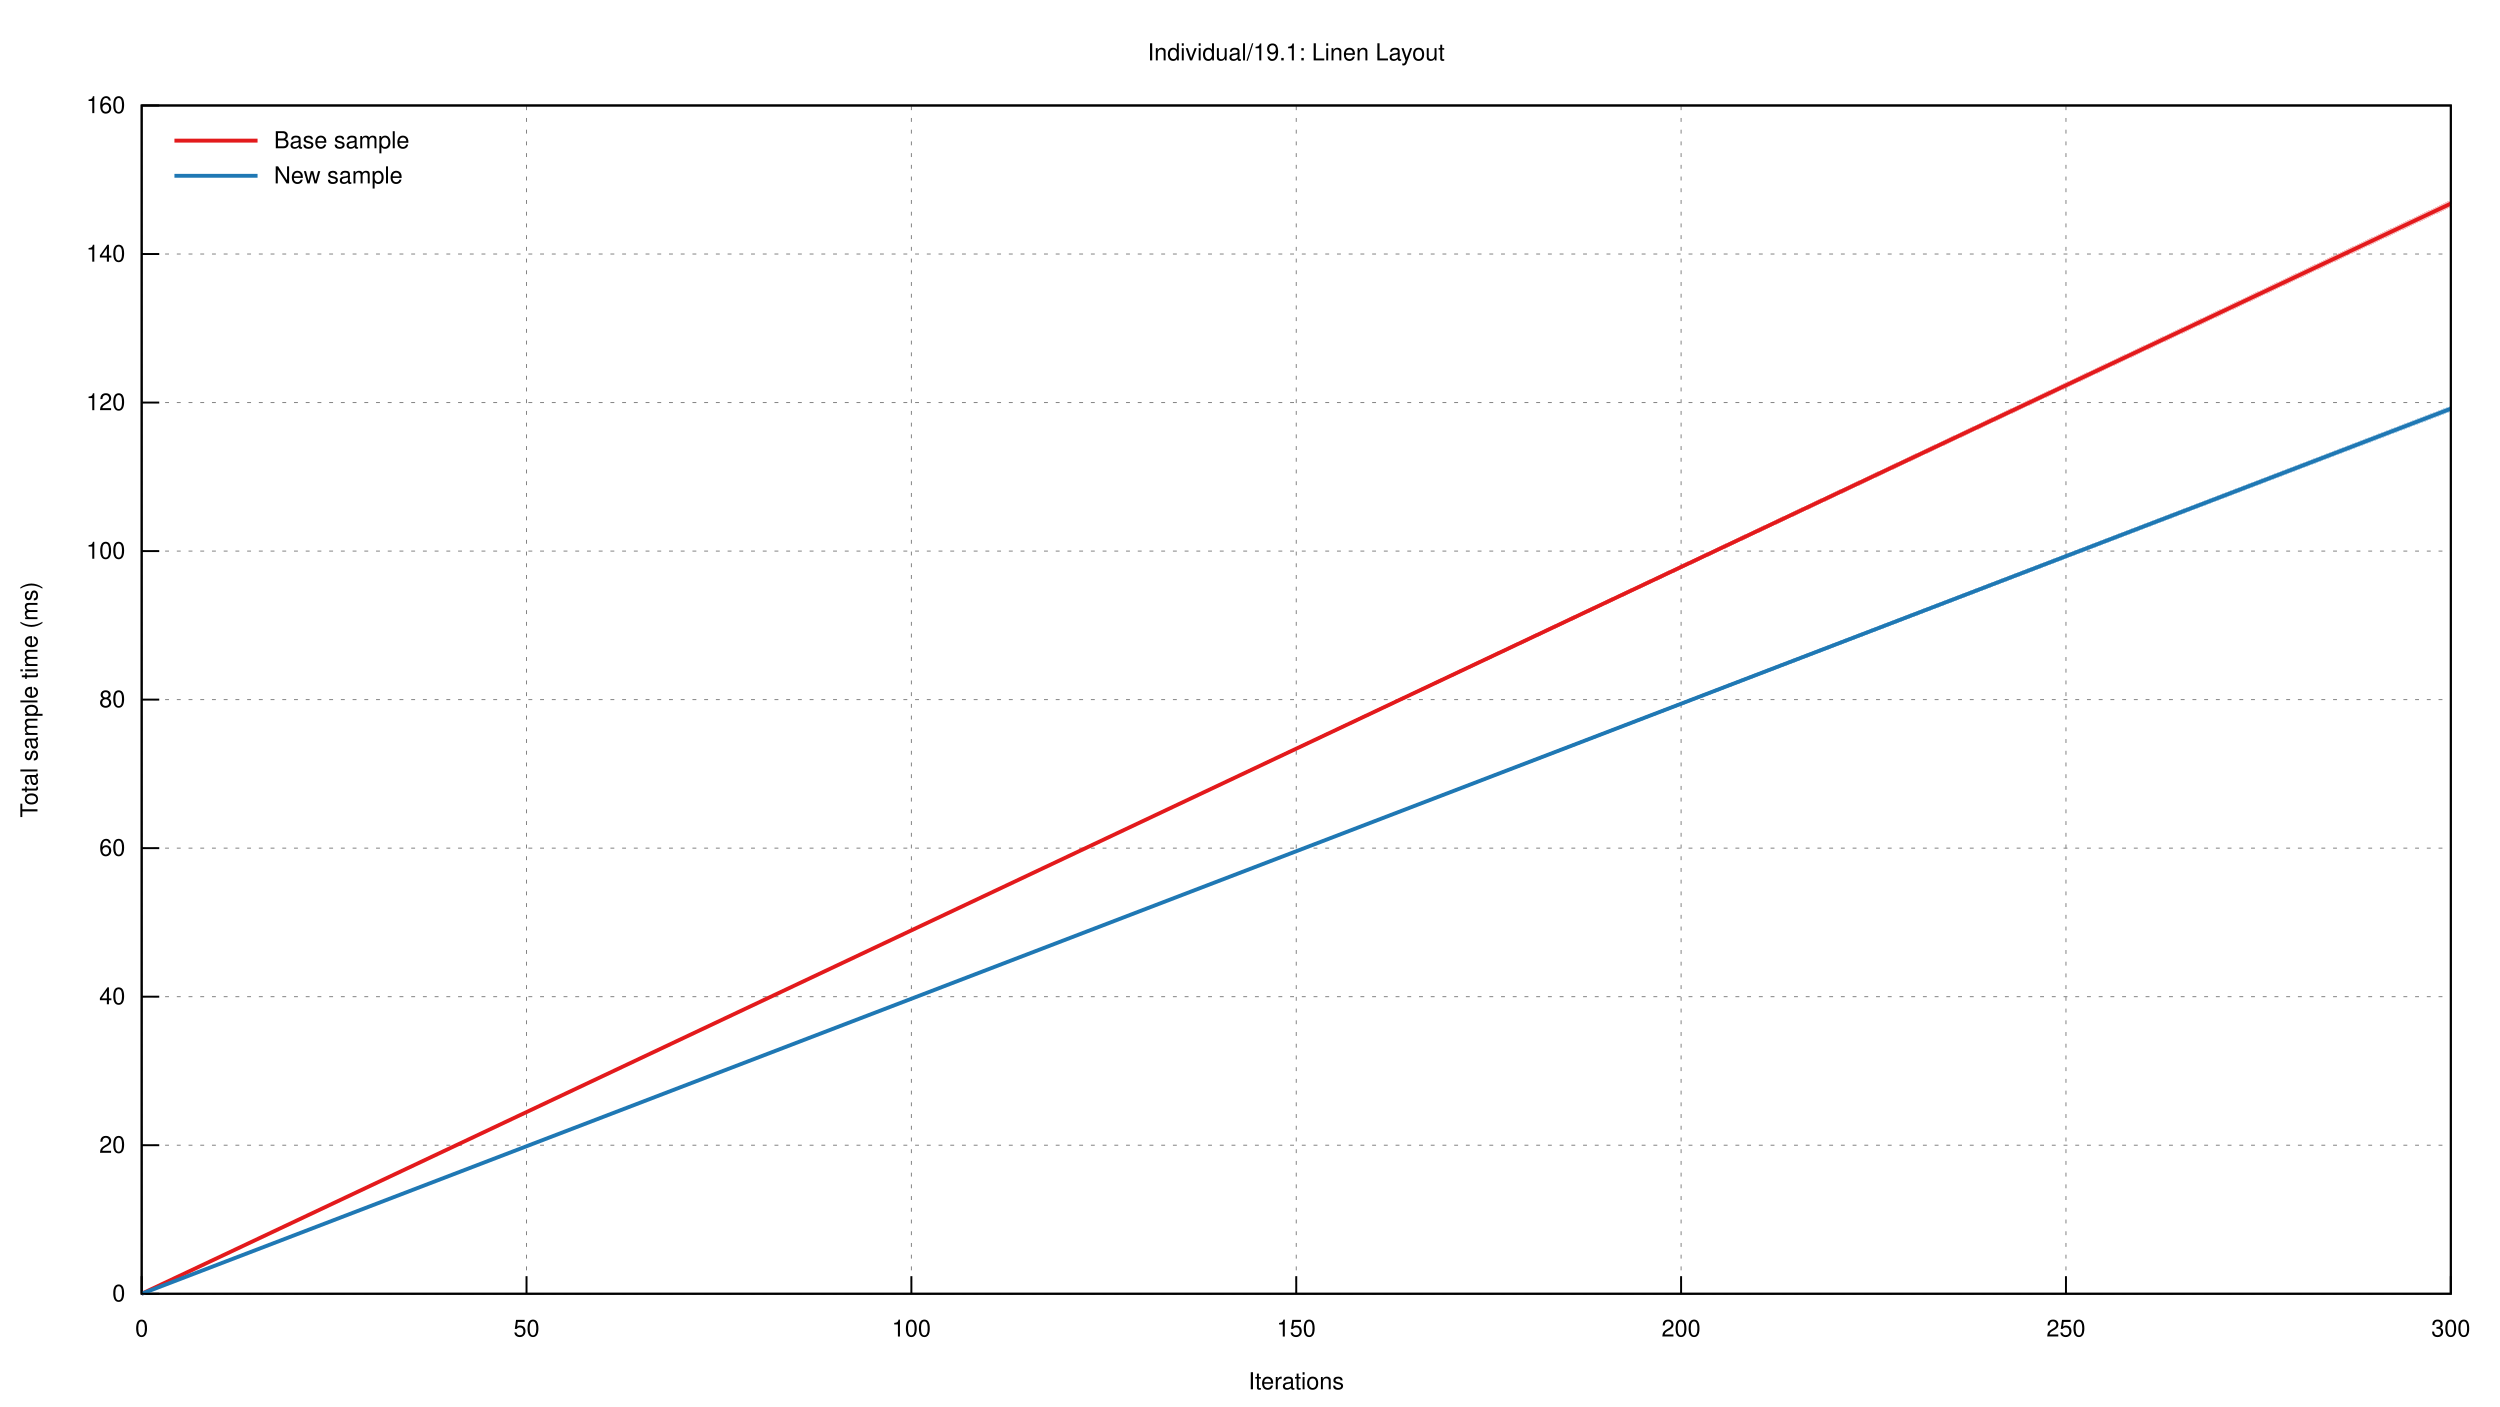
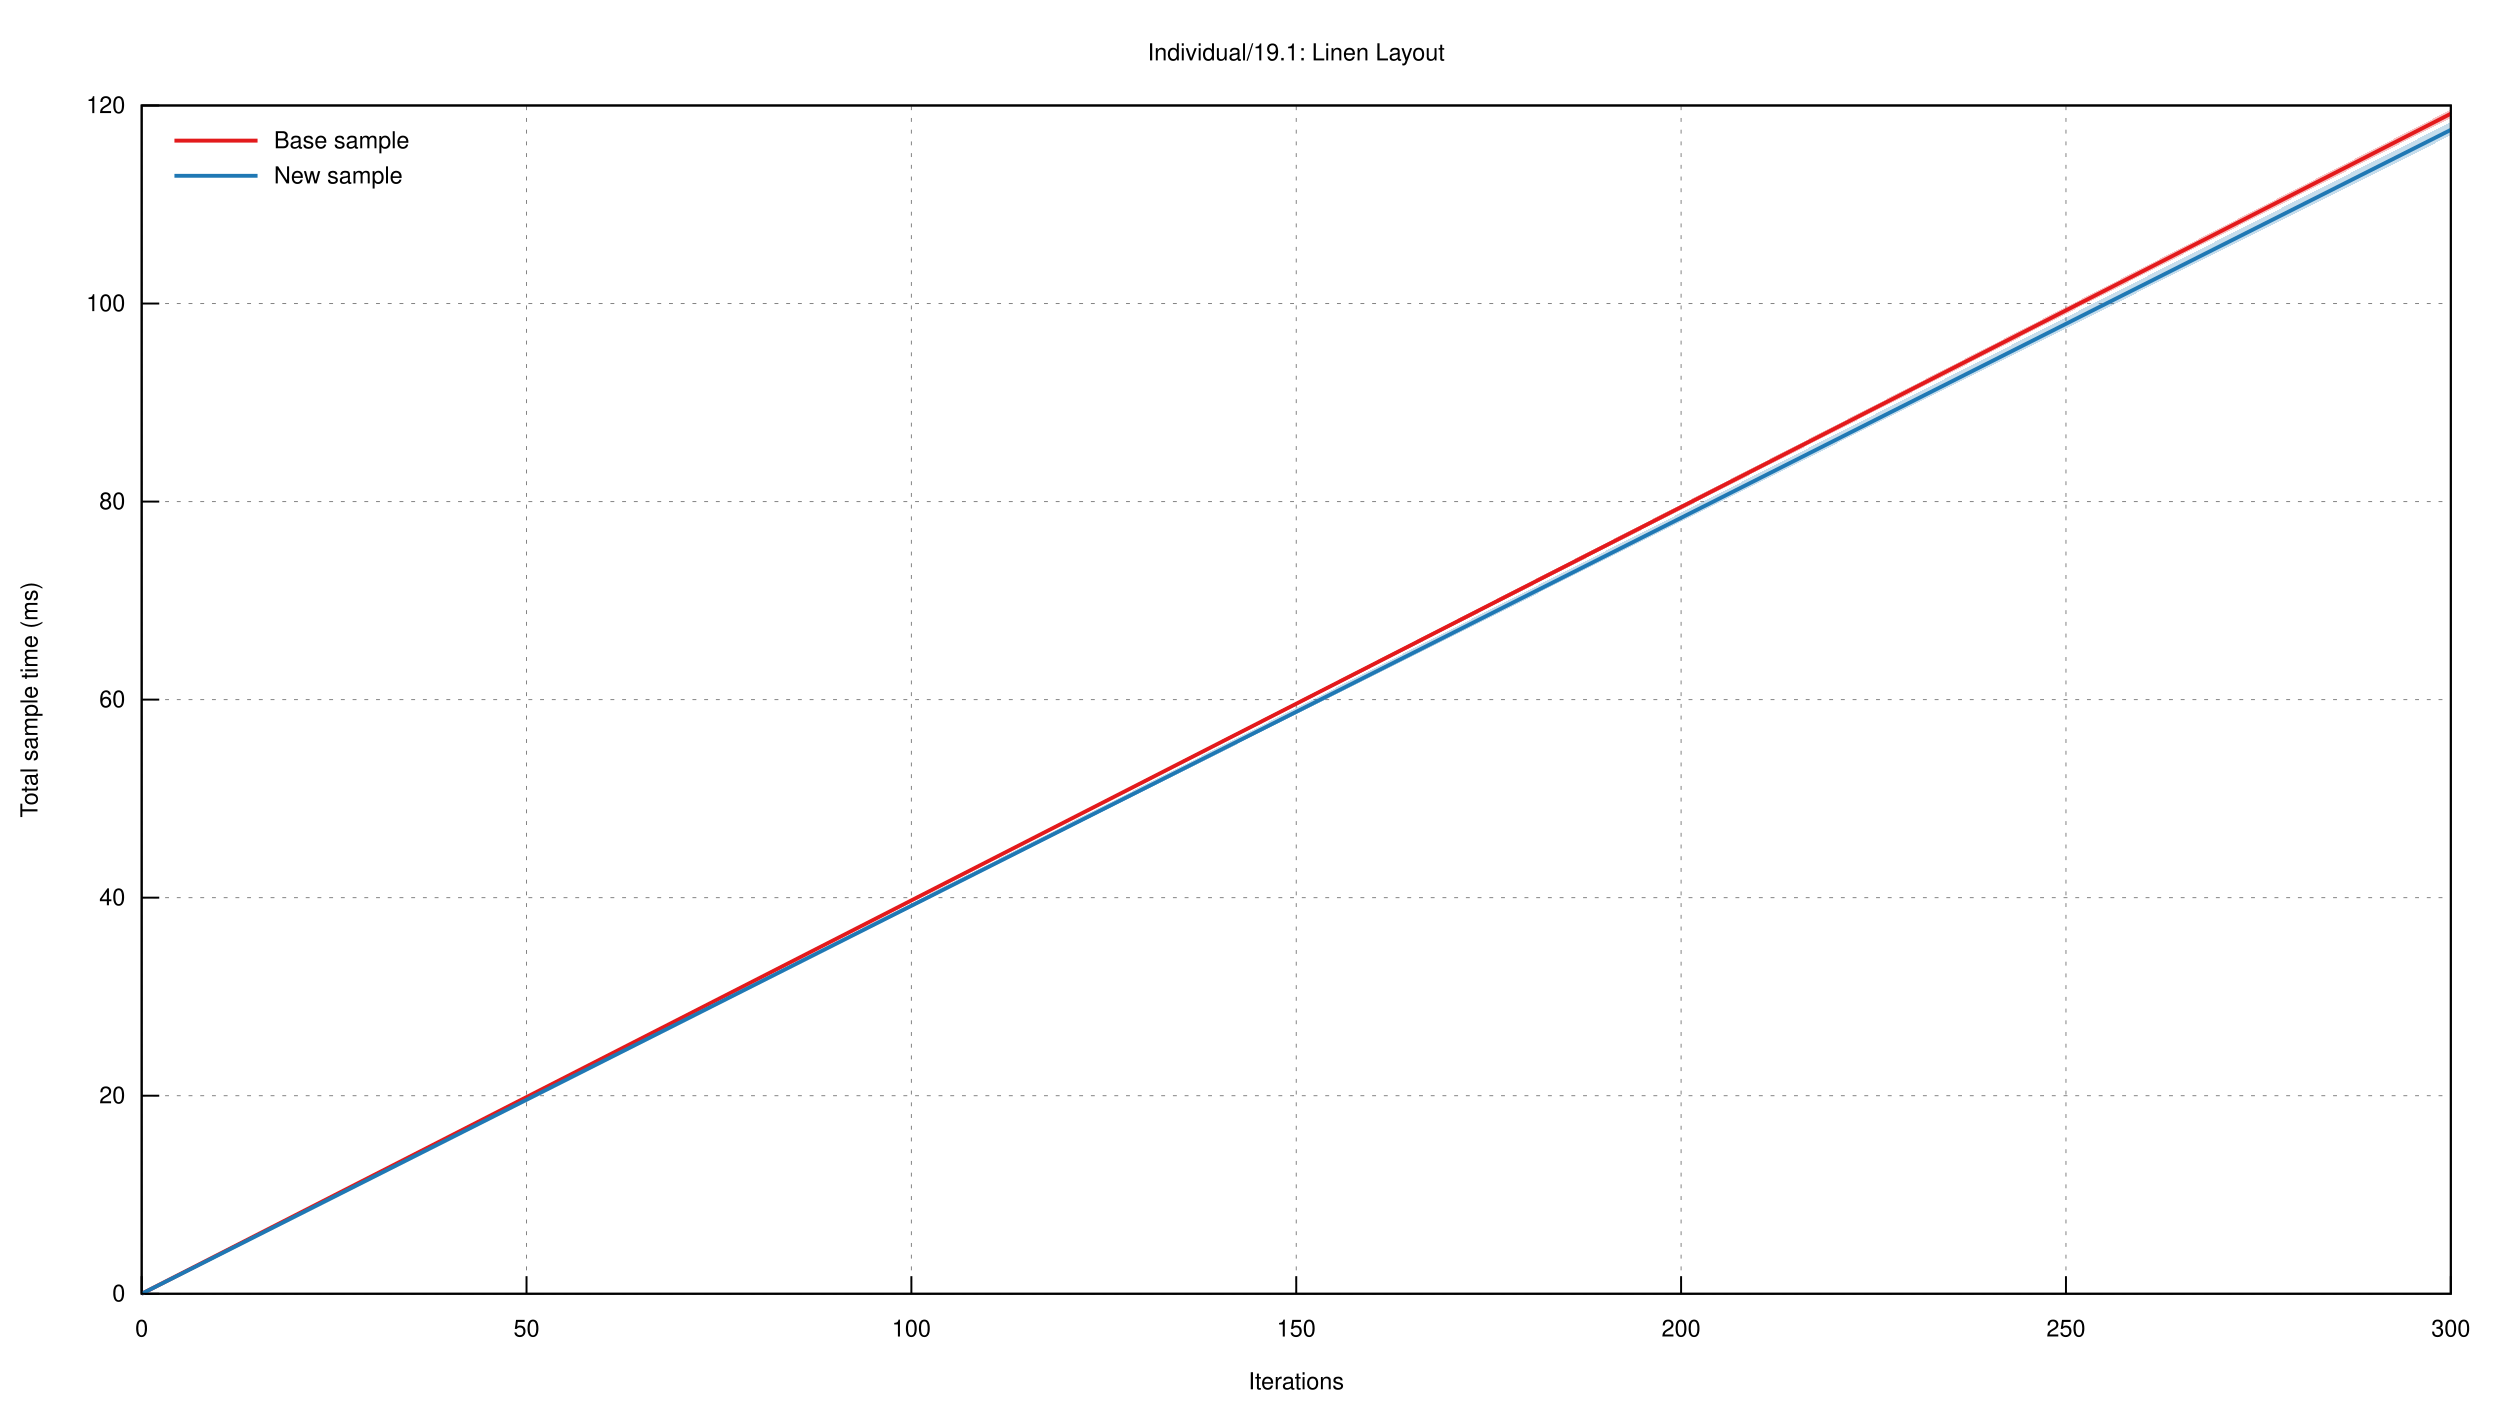
<svg xmlns="http://www.w3.org/2000/svg" xmlns:xlink="http://www.w3.org/1999/xlink" viewBox="0 0 1280 720">
  <g id="gnuplot_canvas">
    <rect x="0" y="0" width="1280" height="720" fill="none" />
    <defs>
      <circle id="gpDot" r="0.5" stroke-width="0.5" stroke="currentColor" />
      <path id="gpPt0" stroke-width="0.222" stroke="currentColor" d="M-1,0 h2 M0,-1 v2" />
      <path id="gpPt1" stroke-width="0.222" stroke="currentColor" d="M-1,-1 L1,1 M1,-1 L-1,1" />
      <path id="gpPt2" stroke-width="0.222" stroke="currentColor" d="M-1,0 L1,0 M0,-1 L0,1 M-1,-1 L1,1 M-1,1 L1,-1" />
      <rect id="gpPt3" stroke-width="0.222" stroke="currentColor" x="-1" y="-1" width="2" height="2" />
      <rect id="gpPt4" stroke-width="0.222" stroke="currentColor" fill="currentColor" x="-1" y="-1" width="2" height="2" />
      <circle id="gpPt5" stroke-width="0.222" stroke="currentColor" cx="0" cy="0" r="1" />
      <use xlink:href="#gpPt5" id="gpPt6" fill="currentColor" stroke="none" />
      <path id="gpPt7" stroke-width="0.222" stroke="currentColor" d="M0,-1.33 L-1.33,0.67 L1.33,0.67 z" />
      <use xlink:href="#gpPt7" id="gpPt8" fill="currentColor" stroke="none" />
      <use xlink:href="#gpPt7" id="gpPt9" stroke="currentColor" transform="rotate(180)" />
      <use xlink:href="#gpPt9" id="gpPt10" fill="currentColor" stroke="none" />
      <use xlink:href="#gpPt3" id="gpPt11" stroke="currentColor" transform="rotate(45)" />
      <use xlink:href="#gpPt11" id="gpPt12" fill="currentColor" stroke="none" />
      <path id="gpPt13" stroke-width="0.222" stroke="currentColor" d="M0,1.330 L1.265,0.411 L0.782,-1.067 L-0.782,-1.076 L-1.265,0.411 z" />
      <use xlink:href="#gpPt13" id="gpPt14" fill="currentColor" stroke="none" />
      <filter id="textbox" filterUnits="objectBoundingBox" x="0" y="0" height="1" width="1">
        <feFlood flood-color="white" flood-opacity="1" result="bgnd" />
        <feComposite in="SourceGraphic" in2="bgnd" operator="atop" />
      </filter>
      <filter id="greybox" filterUnits="objectBoundingBox" x="0" y="0" height="1" width="1">
        <feFlood flood-color="lightgrey" flood-opacity="1" result="grey" />
        <feComposite in="SourceGraphic" in2="grey" operator="atop" />
      </filter>
    </defs>
    <g fill="none" color="white" stroke="currentColor" stroke-width="1.00" stroke-linecap="butt" stroke-linejoin="miter">
</g>
    <g fill="none" color="black" stroke="currentColor" stroke-width="1.00" stroke-linecap="butt" stroke-linejoin="miter">
</g>
    <g fill="none" color="black" stroke="black" stroke-width="0.50" stroke-linecap="butt" stroke-linejoin="miter">
</g>
    <g fill="none" color="gray" stroke="currentColor" stroke-width="0.50" stroke-linecap="butt" stroke-linejoin="miter">
      <path stroke="gray" stroke-dasharray="2,4" class="gridline" d="M72.53,662.40 L1254.82,662.40  " />
    </g>
    <g fill="none" color="gray" stroke="gray" stroke-width="1.00" stroke-linecap="butt" stroke-linejoin="miter">
</g>
    <g fill="none" color="black" stroke="currentColor" stroke-width="1.00" stroke-linecap="butt" stroke-linejoin="miter">
      <path stroke="black" d="M72.53,662.40 L81.53,662.40  " />
      <g transform="translate(64.14,666.30)" stroke="none" fill="black" font-family="Helvetica" font-size="12.00" text-anchor="end">
        <text>
          <tspan font-family="Helvetica"> 0</tspan>
        </text>
      </g>
    </g>
    <g fill="none" color="black" stroke="currentColor" stroke-width="1.00" stroke-linecap="butt" stroke-linejoin="miter">
</g>
    <g fill="none" color="black" stroke="black" stroke-width="0.50" stroke-linecap="butt" stroke-linejoin="miter">
</g>
    <g fill="none" color="gray" stroke="currentColor" stroke-width="0.50" stroke-linecap="butt" stroke-linejoin="miter">
-       <path stroke="gray" stroke-dasharray="2,4" class="gridline" d="M72.53,586.35 L1254.82,586.35  " />
-     </g>
-     <g fill="none" color="gray" stroke="gray" stroke-width="1.00" stroke-linecap="butt" stroke-linejoin="miter">
- </g>
-     <g fill="none" color="black" stroke="currentColor" stroke-width="1.00" stroke-linecap="butt" stroke-linejoin="miter">
-       <path stroke="black" d="M72.53,586.35 L81.53,586.35  " />
-       <g transform="translate(64.14,590.25)" stroke="none" fill="black" font-family="Helvetica" font-size="12.00" text-anchor="end">
+       <path stroke="gray" stroke-dasharray="2,4" class="gridline" d="M72.53,561.00 L1254.82,561.00  " />
+     </g>
+     <g fill="none" color="gray" stroke="gray" stroke-width="1.00" stroke-linecap="butt" stroke-linejoin="miter">
+ </g>
+     <g fill="none" color="black" stroke="currentColor" stroke-width="1.00" stroke-linecap="butt" stroke-linejoin="miter">
+       <path stroke="black" d="M72.53,561.00 L81.53,561.00  " />
+       <g transform="translate(64.14,564.90)" stroke="none" fill="black" font-family="Helvetica" font-size="12.00" text-anchor="end">
        <text>
          <tspan font-family="Helvetica"> 20</tspan>
        </text>
      </g>
    </g>
    <g fill="none" color="black" stroke="currentColor" stroke-width="1.00" stroke-linecap="butt" stroke-linejoin="miter">
</g>
    <g fill="none" color="black" stroke="black" stroke-width="0.50" stroke-linecap="butt" stroke-linejoin="miter">
</g>
    <g fill="none" color="gray" stroke="currentColor" stroke-width="0.50" stroke-linecap="butt" stroke-linejoin="miter">
-       <path stroke="gray" stroke-dasharray="2,4" class="gridline" d="M72.53,510.30 L1254.82,510.30  " />
-     </g>
-     <g fill="none" color="gray" stroke="gray" stroke-width="1.00" stroke-linecap="butt" stroke-linejoin="miter">
- </g>
-     <g fill="none" color="black" stroke="currentColor" stroke-width="1.00" stroke-linecap="butt" stroke-linejoin="miter">
-       <path stroke="black" d="M72.53,510.30 L81.53,510.30  " />
-       <g transform="translate(64.14,514.20)" stroke="none" fill="black" font-family="Helvetica" font-size="12.00" text-anchor="end">
+       <path stroke="gray" stroke-dasharray="2,4" class="gridline" d="M72.53,459.60 L1254.82,459.60  " />
+     </g>
+     <g fill="none" color="gray" stroke="gray" stroke-width="1.00" stroke-linecap="butt" stroke-linejoin="miter">
+ </g>
+     <g fill="none" color="black" stroke="currentColor" stroke-width="1.00" stroke-linecap="butt" stroke-linejoin="miter">
+       <path stroke="black" d="M72.53,459.60 L81.53,459.60  " />
+       <g transform="translate(64.14,463.50)" stroke="none" fill="black" font-family="Helvetica" font-size="12.00" text-anchor="end">
        <text>
          <tspan font-family="Helvetica"> 40</tspan>
-         </text>
-       </g>
-     </g>
-     <g fill="none" color="black" stroke="currentColor" stroke-width="1.00" stroke-linecap="butt" stroke-linejoin="miter">
- </g>
-     <g fill="none" color="black" stroke="black" stroke-width="0.50" stroke-linecap="butt" stroke-linejoin="miter">
- </g>
-     <g fill="none" color="gray" stroke="currentColor" stroke-width="0.50" stroke-linecap="butt" stroke-linejoin="miter">
-       <path stroke="gray" stroke-dasharray="2,4" class="gridline" d="M72.53,434.25 L1254.82,434.25  " />
-     </g>
-     <g fill="none" color="gray" stroke="gray" stroke-width="1.00" stroke-linecap="butt" stroke-linejoin="miter">
- </g>
-     <g fill="none" color="black" stroke="currentColor" stroke-width="1.00" stroke-linecap="butt" stroke-linejoin="miter">
-       <path stroke="black" d="M72.53,434.25 L81.53,434.25  " />
-       <g transform="translate(64.14,438.15)" stroke="none" fill="black" font-family="Helvetica" font-size="12.00" text-anchor="end">
-         <text>
-           <tspan font-family="Helvetica"> 60</tspan>
        </text>
      </g>
    </g>
    <g fill="none" color="black" stroke="currentColor" stroke-width="1.00" stroke-linecap="butt" stroke-linejoin="miter">
</g>
    <g fill="none" color="black" stroke="black" stroke-width="0.50" stroke-linecap="butt" stroke-linejoin="miter">
</g>
    <g fill="none" color="gray" stroke="currentColor" stroke-width="0.50" stroke-linecap="butt" stroke-linejoin="miter">
      <path stroke="gray" stroke-dasharray="2,4" class="gridline" d="M72.53,358.20 L1254.82,358.20  " />
    </g>
    <g fill="none" color="gray" stroke="gray" stroke-width="1.00" stroke-linecap="butt" stroke-linejoin="miter">
</g>
    <g fill="none" color="black" stroke="currentColor" stroke-width="1.00" stroke-linecap="butt" stroke-linejoin="miter">
      <path stroke="black" d="M72.53,358.20 L81.53,358.20  " />
      <g transform="translate(64.14,362.10)" stroke="none" fill="black" font-family="Helvetica" font-size="12.00" text-anchor="end">
        <text>
+           <tspan font-family="Helvetica"> 60</tspan>
+         </text>
+       </g>
+     </g>
+     <g fill="none" color="black" stroke="currentColor" stroke-width="1.00" stroke-linecap="butt" stroke-linejoin="miter">
+ </g>
+     <g fill="none" color="black" stroke="black" stroke-width="0.50" stroke-linecap="butt" stroke-linejoin="miter">
+ </g>
+     <g fill="none" color="gray" stroke="currentColor" stroke-width="0.50" stroke-linecap="butt" stroke-linejoin="miter">
+       <path stroke="gray" stroke-dasharray="2,4" class="gridline" d="M72.53,256.81 L1254.82,256.81  " />
+     </g>
+     <g fill="none" color="gray" stroke="gray" stroke-width="1.00" stroke-linecap="butt" stroke-linejoin="miter">
+ </g>
+     <g fill="none" color="black" stroke="currentColor" stroke-width="1.00" stroke-linecap="butt" stroke-linejoin="miter">
+       <path stroke="black" d="M72.53,256.81 L81.53,256.81  " />
+       <g transform="translate(64.14,260.71)" stroke="none" fill="black" font-family="Helvetica" font-size="12.00" text-anchor="end">
+         <text>
          <tspan font-family="Helvetica"> 80</tspan>
        </text>
      </g>
    </g>
    <g fill="none" color="black" stroke="currentColor" stroke-width="1.00" stroke-linecap="butt" stroke-linejoin="miter">
</g>
    <g fill="none" color="black" stroke="black" stroke-width="0.50" stroke-linecap="butt" stroke-linejoin="miter">
</g>
    <g fill="none" color="gray" stroke="currentColor" stroke-width="0.50" stroke-linecap="butt" stroke-linejoin="miter">
-       <path stroke="gray" stroke-dasharray="2,4" class="gridline" d="M72.53,282.16 L1254.82,282.16  " />
-     </g>
-     <g fill="none" color="gray" stroke="gray" stroke-width="1.00" stroke-linecap="butt" stroke-linejoin="miter">
- </g>
-     <g fill="none" color="black" stroke="currentColor" stroke-width="1.00" stroke-linecap="butt" stroke-linejoin="miter">
-       <path stroke="black" d="M72.53,282.16 L81.53,282.16  " />
-       <g transform="translate(64.14,286.06)" stroke="none" fill="black" font-family="Helvetica" font-size="12.00" text-anchor="end">
+       <path stroke="gray" stroke-dasharray="2,4" class="gridline" d="M72.53,155.41 L1254.82,155.41  " />
+     </g>
+     <g fill="none" color="gray" stroke="gray" stroke-width="1.00" stroke-linecap="butt" stroke-linejoin="miter">
+ </g>
+     <g fill="none" color="black" stroke="currentColor" stroke-width="1.00" stroke-linecap="butt" stroke-linejoin="miter">
+       <path stroke="black" d="M72.53,155.41 L81.53,155.41  " />
+       <g transform="translate(64.14,159.31)" stroke="none" fill="black" font-family="Helvetica" font-size="12.00" text-anchor="end">
        <text>
          <tspan font-family="Helvetica"> 100</tspan>
-         </text>
-       </g>
-     </g>
-     <g fill="none" color="black" stroke="currentColor" stroke-width="1.00" stroke-linecap="butt" stroke-linejoin="miter">
- </g>
-     <g fill="none" color="black" stroke="black" stroke-width="0.50" stroke-linecap="butt" stroke-linejoin="miter">
- </g>
-     <g fill="none" color="gray" stroke="currentColor" stroke-width="0.50" stroke-linecap="butt" stroke-linejoin="miter">
-       <path stroke="gray" stroke-dasharray="2,4" class="gridline" d="M72.53,206.11 L1254.82,206.11  " />
-     </g>
-     <g fill="none" color="gray" stroke="gray" stroke-width="1.00" stroke-linecap="butt" stroke-linejoin="miter">
- </g>
-     <g fill="none" color="black" stroke="currentColor" stroke-width="1.00" stroke-linecap="butt" stroke-linejoin="miter">
-       <path stroke="black" d="M72.53,206.11 L81.53,206.11  " />
-       <g transform="translate(64.14,210.01)" stroke="none" fill="black" font-family="Helvetica" font-size="12.00" text-anchor="end">
-         <text>
-           <tspan font-family="Helvetica"> 120</tspan>
-         </text>
-       </g>
-     </g>
-     <g fill="none" color="black" stroke="currentColor" stroke-width="1.00" stroke-linecap="butt" stroke-linejoin="miter">
- </g>
-     <g fill="none" color="black" stroke="black" stroke-width="0.50" stroke-linecap="butt" stroke-linejoin="miter">
- </g>
-     <g fill="none" color="gray" stroke="currentColor" stroke-width="0.50" stroke-linecap="butt" stroke-linejoin="miter">
-       <path stroke="gray" stroke-dasharray="2,4" class="gridline" d="M72.53,130.06 L1254.82,130.06  " />
-     </g>
-     <g fill="none" color="gray" stroke="gray" stroke-width="1.00" stroke-linecap="butt" stroke-linejoin="miter">
- </g>
-     <g fill="none" color="black" stroke="currentColor" stroke-width="1.00" stroke-linecap="butt" stroke-linejoin="miter">
-       <path stroke="black" d="M72.53,130.06 L81.53,130.06  " />
-       <g transform="translate(64.14,133.96)" stroke="none" fill="black" font-family="Helvetica" font-size="12.00" text-anchor="end">
-         <text>
-           <tspan font-family="Helvetica"> 140</tspan>
        </text>
      </g>
    </g>
    <g fill="none" color="black" stroke="currentColor" stroke-width="1.00" stroke-linecap="butt" stroke-linejoin="miter">
</g>
    <g fill="none" color="black" stroke="black" stroke-width="0.50" stroke-linecap="butt" stroke-linejoin="miter">
</g>
    <g fill="none" color="gray" stroke="currentColor" stroke-width="0.50" stroke-linecap="butt" stroke-linejoin="miter">
      <path stroke="gray" stroke-dasharray="2,4" class="gridline" d="M72.53,54.01 L1254.82,54.01  " />
    </g>
    <g fill="none" color="gray" stroke="gray" stroke-width="1.00" stroke-linecap="butt" stroke-linejoin="miter">
</g>
    <g fill="none" color="black" stroke="currentColor" stroke-width="1.00" stroke-linecap="butt" stroke-linejoin="miter">
      <path stroke="black" d="M72.53,54.01 L81.53,54.01  " />
      <g transform="translate(64.14,57.91)" stroke="none" fill="black" font-family="Helvetica" font-size="12.00" text-anchor="end">
        <text>
-           <tspan font-family="Helvetica"> 160</tspan>
+           <tspan font-family="Helvetica"> 120</tspan>
        </text>
      </g>
    </g>
    <g fill="none" color="black" stroke="currentColor" stroke-width="1.00" stroke-linecap="butt" stroke-linejoin="miter">
</g>
    <g fill="none" color="black" stroke="black" stroke-width="0.50" stroke-linecap="butt" stroke-linejoin="miter">
</g>
    <g fill="none" color="gray" stroke="currentColor" stroke-width="0.50" stroke-linecap="butt" stroke-linejoin="miter">
      <path stroke="gray" stroke-dasharray="2,4" class="gridline" d="M72.53,662.40 L72.53,54.01  " />
    </g>
    <g fill="none" color="gray" stroke="gray" stroke-width="1.00" stroke-linecap="butt" stroke-linejoin="miter">
</g>
    <g fill="none" color="black" stroke="currentColor" stroke-width="1.00" stroke-linecap="butt" stroke-linejoin="miter">
      <path stroke="black" d="M72.53,662.40 L72.53,653.40  " />
      <g transform="translate(72.53,684.30)" stroke="none" fill="black" font-family="Helvetica" font-size="12.00" text-anchor="middle">
        <text>
          <tspan font-family="Helvetica"> 0</tspan>
        </text>
      </g>
    </g>
    <g fill="none" color="black" stroke="currentColor" stroke-width="1.00" stroke-linecap="butt" stroke-linejoin="miter">
</g>
    <g fill="none" color="black" stroke="black" stroke-width="0.50" stroke-linecap="butt" stroke-linejoin="miter">
</g>
    <g fill="none" color="gray" stroke="currentColor" stroke-width="0.50" stroke-linecap="butt" stroke-linejoin="miter">
      <path stroke="gray" stroke-dasharray="2,4" class="gridline" d="M269.58,662.40 L269.58,54.01  " />
    </g>
    <g fill="none" color="gray" stroke="gray" stroke-width="1.00" stroke-linecap="butt" stroke-linejoin="miter">
</g>
    <g fill="none" color="black" stroke="currentColor" stroke-width="1.00" stroke-linecap="butt" stroke-linejoin="miter">
      <path stroke="black" d="M269.58,662.40 L269.58,653.40  " />
      <g transform="translate(269.58,684.30)" stroke="none" fill="black" font-family="Helvetica" font-size="12.00" text-anchor="middle">
        <text>
          <tspan font-family="Helvetica"> 50</tspan>
        </text>
      </g>
    </g>
    <g fill="none" color="black" stroke="currentColor" stroke-width="1.00" stroke-linecap="butt" stroke-linejoin="miter">
</g>
    <g fill="none" color="black" stroke="black" stroke-width="0.50" stroke-linecap="butt" stroke-linejoin="miter">
</g>
    <g fill="none" color="gray" stroke="currentColor" stroke-width="0.50" stroke-linecap="butt" stroke-linejoin="miter">
      <path stroke="gray" stroke-dasharray="2,4" class="gridline" d="M466.63,662.40 L466.63,54.01  " />
    </g>
    <g fill="none" color="gray" stroke="gray" stroke-width="1.00" stroke-linecap="butt" stroke-linejoin="miter">
</g>
    <g fill="none" color="black" stroke="currentColor" stroke-width="1.00" stroke-linecap="butt" stroke-linejoin="miter">
      <path stroke="black" d="M466.63,662.40 L466.63,653.40  " />
      <g transform="translate(466.63,684.30)" stroke="none" fill="black" font-family="Helvetica" font-size="12.00" text-anchor="middle">
        <text>
          <tspan font-family="Helvetica"> 100</tspan>
        </text>
      </g>
    </g>
    <g fill="none" color="black" stroke="currentColor" stroke-width="1.00" stroke-linecap="butt" stroke-linejoin="miter">
</g>
    <g fill="none" color="black" stroke="black" stroke-width="0.50" stroke-linecap="butt" stroke-linejoin="miter">
</g>
    <g fill="none" color="gray" stroke="currentColor" stroke-width="0.50" stroke-linecap="butt" stroke-linejoin="miter">
      <path stroke="gray" stroke-dasharray="2,4" class="gridline" d="M663.68,662.40 L663.68,54.01  " />
    </g>
    <g fill="none" color="gray" stroke="gray" stroke-width="1.00" stroke-linecap="butt" stroke-linejoin="miter">
</g>
    <g fill="none" color="black" stroke="currentColor" stroke-width="1.00" stroke-linecap="butt" stroke-linejoin="miter">
      <path stroke="black" d="M663.68,662.40 L663.68,653.40  " />
      <g transform="translate(663.68,684.30)" stroke="none" fill="black" font-family="Helvetica" font-size="12.00" text-anchor="middle">
        <text>
          <tspan font-family="Helvetica"> 150</tspan>
        </text>
      </g>
    </g>
    <g fill="none" color="black" stroke="currentColor" stroke-width="1.00" stroke-linecap="butt" stroke-linejoin="miter">
</g>
    <g fill="none" color="black" stroke="black" stroke-width="0.50" stroke-linecap="butt" stroke-linejoin="miter">
</g>
    <g fill="none" color="gray" stroke="currentColor" stroke-width="0.50" stroke-linecap="butt" stroke-linejoin="miter">
      <path stroke="gray" stroke-dasharray="2,4" class="gridline" d="M860.72,662.40 L860.72,54.01  " />
    </g>
    <g fill="none" color="gray" stroke="gray" stroke-width="1.00" stroke-linecap="butt" stroke-linejoin="miter">
</g>
    <g fill="none" color="black" stroke="currentColor" stroke-width="1.00" stroke-linecap="butt" stroke-linejoin="miter">
      <path stroke="black" d="M860.72,662.40 L860.72,653.40  " />
      <g transform="translate(860.72,684.30)" stroke="none" fill="black" font-family="Helvetica" font-size="12.00" text-anchor="middle">
        <text>
          <tspan font-family="Helvetica"> 200</tspan>
        </text>
      </g>
    </g>
    <g fill="none" color="black" stroke="currentColor" stroke-width="1.00" stroke-linecap="butt" stroke-linejoin="miter">
</g>
    <g fill="none" color="black" stroke="black" stroke-width="0.50" stroke-linecap="butt" stroke-linejoin="miter">
</g>
    <g fill="none" color="gray" stroke="currentColor" stroke-width="0.50" stroke-linecap="butt" stroke-linejoin="miter">
      <path stroke="gray" stroke-dasharray="2,4" class="gridline" d="M1057.77,662.40 L1057.77,54.01  " />
    </g>
    <g fill="none" color="gray" stroke="gray" stroke-width="1.00" stroke-linecap="butt" stroke-linejoin="miter">
</g>
    <g fill="none" color="black" stroke="currentColor" stroke-width="1.00" stroke-linecap="butt" stroke-linejoin="miter">
      <path stroke="black" d="M1057.77,662.40 L1057.77,653.40  " />
      <g transform="translate(1057.77,684.30)" stroke="none" fill="black" font-family="Helvetica" font-size="12.00" text-anchor="middle">
        <text>
          <tspan font-family="Helvetica"> 250</tspan>
        </text>
      </g>
    </g>
    <g fill="none" color="black" stroke="currentColor" stroke-width="1.00" stroke-linecap="butt" stroke-linejoin="miter">
</g>
    <g fill="none" color="black" stroke="black" stroke-width="0.50" stroke-linecap="butt" stroke-linejoin="miter">
</g>
    <g fill="none" color="gray" stroke="currentColor" stroke-width="0.50" stroke-linecap="butt" stroke-linejoin="miter">
      <path stroke="gray" stroke-dasharray="2,4" class="gridline" d="M1254.82,662.40 L1254.82,54.01  " />
    </g>
    <g fill="none" color="gray" stroke="gray" stroke-width="1.00" stroke-linecap="butt" stroke-linejoin="miter">
</g>
    <g fill="none" color="black" stroke="currentColor" stroke-width="1.00" stroke-linecap="butt" stroke-linejoin="miter">
      <path stroke="black" d="M1254.82,662.40 L1254.82,653.40  " />
      <g transform="translate(1254.82,684.30)" stroke="none" fill="black" font-family="Helvetica" font-size="12.00" text-anchor="middle">
        <text>
          <tspan font-family="Helvetica"> 300</tspan>
        </text>
      </g>
    </g>
    <g fill="none" color="black" stroke="currentColor" stroke-width="1.00" stroke-linecap="butt" stroke-linejoin="miter">
</g>
    <g fill="none" color="black" stroke="currentColor" stroke-width="1.00" stroke-linecap="butt" stroke-linejoin="miter">
      <path stroke="black" d="M72.53,54.01 L72.53,662.40 L1254.82,662.40 L1254.82,54.01 L72.53,54.01 Z  " />
    </g>
    <g fill="none" color="black" stroke="currentColor" stroke-width="1.00" stroke-linecap="butt" stroke-linejoin="miter">
</g>
    <g id="gnuplot_plot_1" fill="none">
      <g fill="none" color="black" stroke="currentColor" stroke-width="1.00" stroke-linecap="butt" stroke-linejoin="miter">
        <g stroke="none" shape-rendering="crispEdges">
          <polygon fill="rgb(227,  26,  28)" fill-opacity="0.25" points="72.53,662.40 72.53,662.40 72.53,662.40 " />
-           <polygon fill="rgb(227,  26,  28)" fill-opacity="0.25" points="72.53,662.40 1254.82,106.13 1254.82,102.35 " />
+           <polygon fill="rgb(227,  26,  28)" fill-opacity="0.25" points="72.53,662.40 1254.82,60.35 1254.82,56.12 " />
        </g>
      </g>
    </g>
    <g id="gnuplot_plot_2" fill="none">
      <g fill="none" color="black" stroke="currentColor" stroke-width="1.00" stroke-linecap="butt" stroke-linejoin="miter">
        <g stroke="none" shape-rendering="crispEdges">
          <polygon fill="rgb( 31, 120, 180)" fill-opacity="0.25" points="72.53,662.40 72.53,662.40 72.53,662.40 " />
-           <polygon fill="rgb( 31, 120, 180)" fill-opacity="0.25" points="72.53,662.40 1254.82,210.86 1254.82,207.69 " />
+           <polygon fill="rgb( 31, 120, 180)" fill-opacity="0.25" points="72.53,662.40 1254.82,69.28 1254.82,62.51 " />
        </g>
      </g>
    </g>
    <g id="gnuplot_plot_3">
      <g fill="none" color="white" stroke="rgb( 31, 120, 180)" stroke-width="2.00" stroke-linecap="butt" stroke-linejoin="miter">
</g>
      <g fill="none" color="black" stroke="currentColor" stroke-width="2.00" stroke-linecap="butt" stroke-linejoin="miter">
        <g transform="translate(140.26,75.91)" stroke="none" fill="black" font-family="Helvetica" font-size="12.00" text-anchor="start">
          <text>
            <tspan font-family="Helvetica">Base sample</tspan>
          </text>
        </g>
      </g>
      <g fill="none" color="black" stroke="currentColor" stroke-width="2.00" stroke-linecap="butt" stroke-linejoin="miter">
-         <path stroke="rgb(227,  26,  28)" d="M89.31,72.01 L131.87,72.01 M72.53,662.40 L1254.82,104.23  " />
+         <path stroke="rgb(227,  26,  28)" d="M89.31,72.01 L131.87,72.01 M72.53,662.40 L1254.82,58.21  " />
      </g>
    </g>
    <g id="gnuplot_plot_4">
      <g fill="none" color="black" stroke="currentColor" stroke-width="2.00" stroke-linecap="butt" stroke-linejoin="miter">
        <g transform="translate(140.26,93.91)" stroke="none" fill="black" font-family="Helvetica" font-size="12.00" text-anchor="start">
          <text>
            <tspan font-family="Helvetica">New sample</tspan>
          </text>
        </g>
      </g>
      <g fill="none" color="black" stroke="currentColor" stroke-width="2.00" stroke-linecap="butt" stroke-linejoin="miter">
-         <path stroke="rgb( 31, 120, 180)" d="M89.31,90.01 L131.87,90.01 M72.53,662.40 L1254.82,209.25  " />
+         <path stroke="rgb( 31, 120, 180)" d="M89.31,90.01 L131.87,90.01 M72.53,662.40 L1254.82,66.48  " />
      </g>
    </g>
    <g fill="none" color="black" stroke="currentColor" stroke-width="2.00" stroke-linecap="butt" stroke-linejoin="miter">
</g>
    <g fill="none" color="black" stroke="black" stroke-width="1.00" stroke-linecap="butt" stroke-linejoin="miter">
</g>
    <g fill="none" color="black" stroke="currentColor" stroke-width="1.00" stroke-linecap="butt" stroke-linejoin="miter">
      <path stroke="black" d="M72.53,54.01 L72.53,662.40 L1254.82,662.40 L1254.82,54.01 L72.53,54.01 Z  " />
      <g transform="translate(19.18,358.21) rotate(270.00)" stroke="none" fill="black" font-family="Helvetica" font-size="12.00" text-anchor="middle">
        <text>
          <tspan font-family="Helvetica">Total sample time (ms)</tspan>
        </text>
      </g>
    </g>
    <g fill="none" color="black" stroke="currentColor" stroke-width="1.00" stroke-linecap="butt" stroke-linejoin="miter">
      <g transform="translate(663.67,711.30)" stroke="none" fill="black" font-family="Helvetica" font-size="12.00" text-anchor="middle">
        <text>
          <tspan font-family="Helvetica">Iterations</tspan>
        </text>
      </g>
    </g>
    <g fill="none" color="black" stroke="currentColor" stroke-width="1.00" stroke-linecap="butt" stroke-linejoin="miter">
</g>
    <g fill="none" color="black" stroke="currentColor" stroke-width="1.00" stroke-linecap="butt" stroke-linejoin="miter">
      <g transform="translate(663.67,30.91)" stroke="none" fill="black" font-family="Helvetica" font-size="12.00" text-anchor="middle">
        <text>
          <tspan font-family="Helvetica">Individual/19.1: Linen Layout</tspan>
        </text>
      </g>
    </g>
    <g fill="none" color="black" stroke="currentColor" stroke-width="1.00" stroke-linecap="butt" stroke-linejoin="miter">
</g>
  </g>
</svg>
